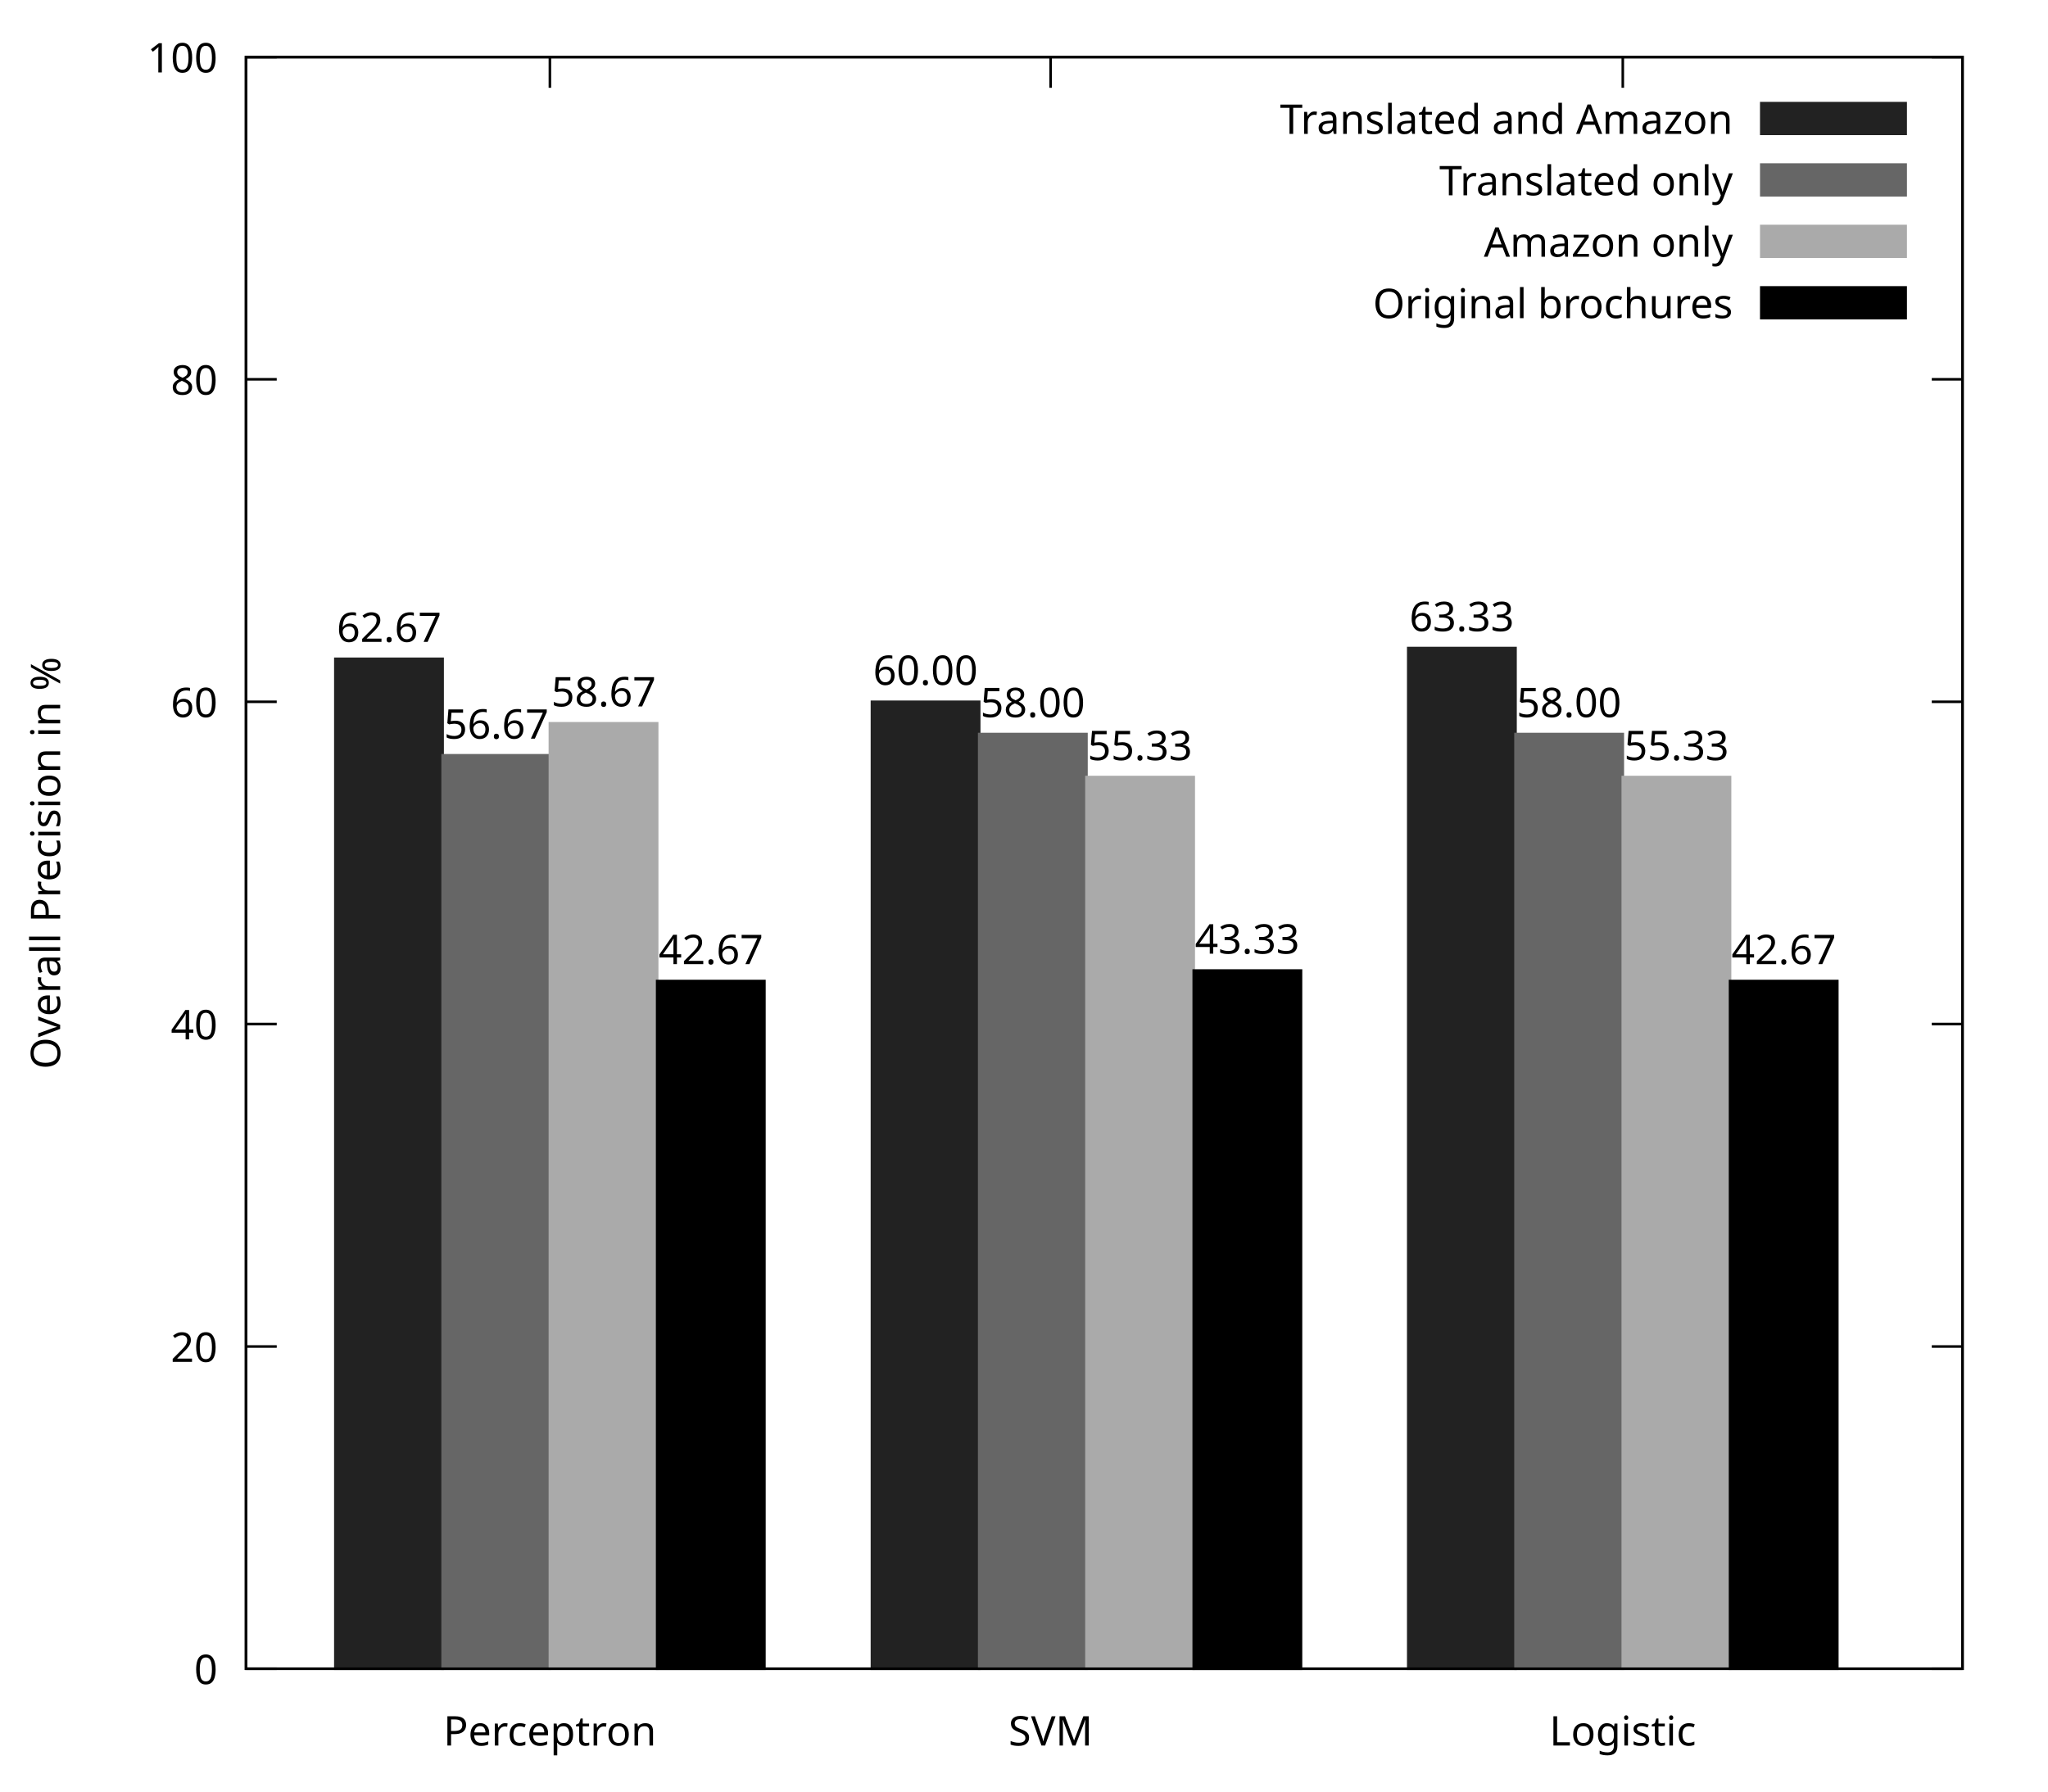
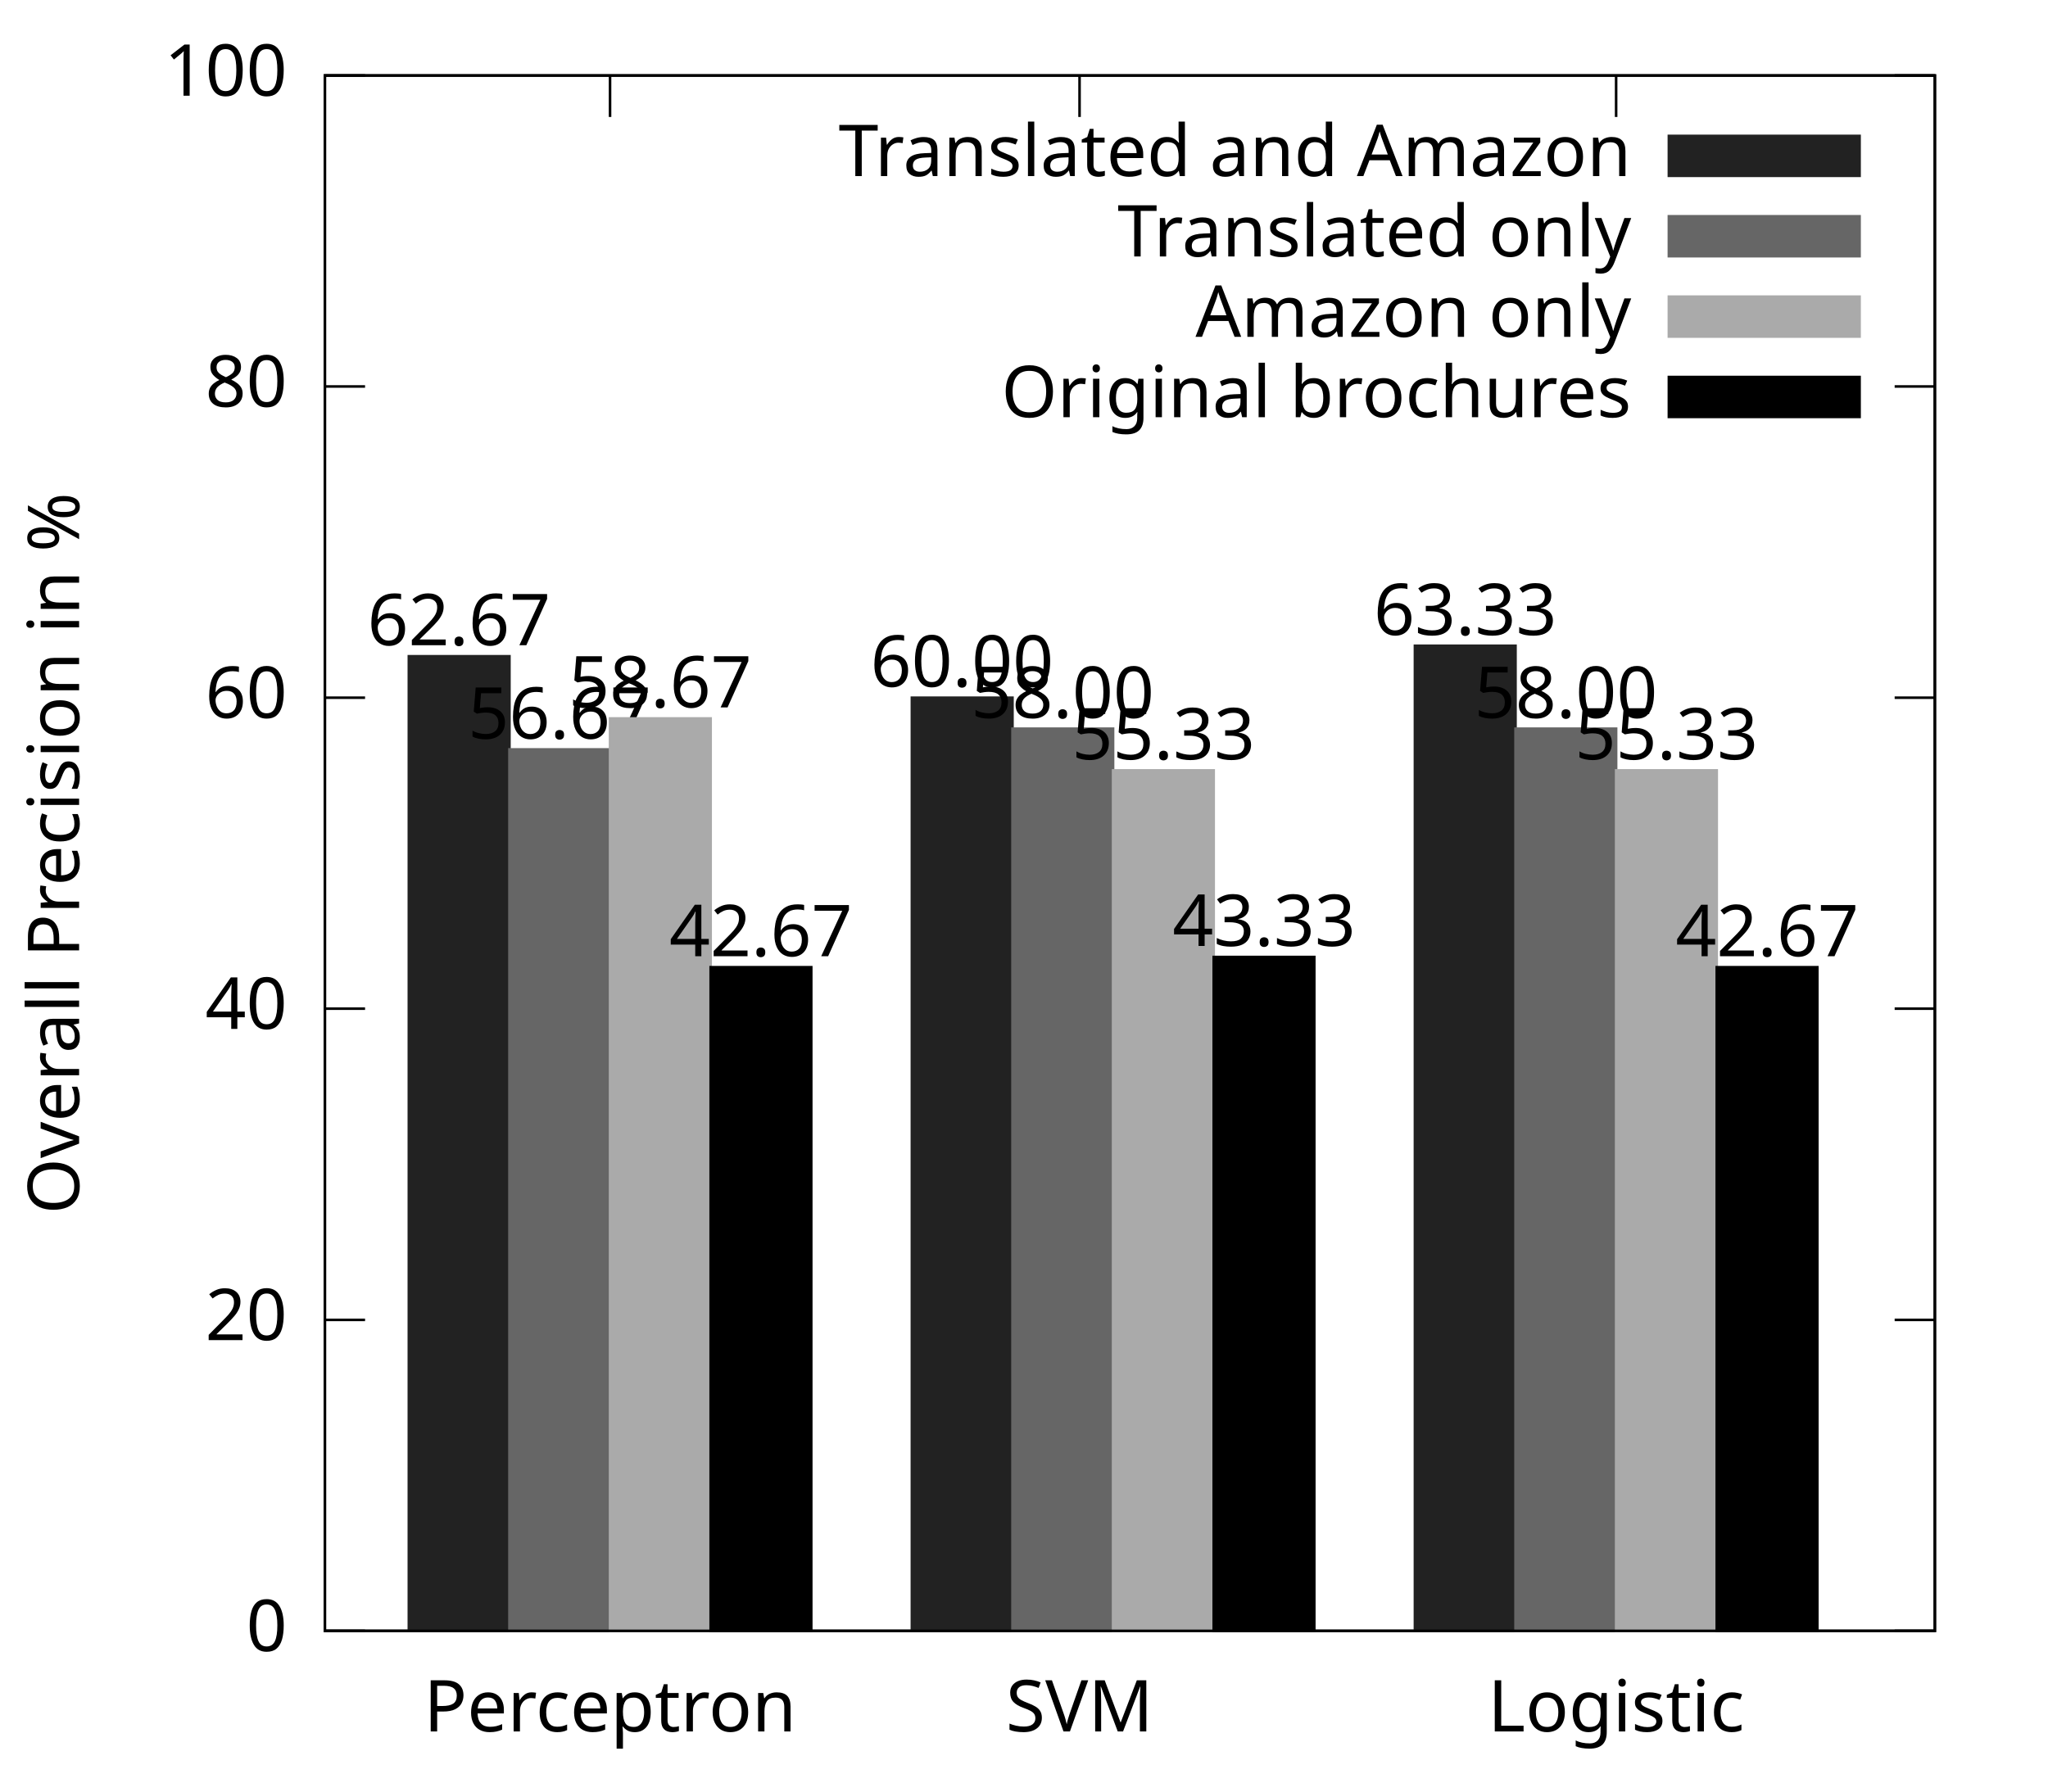
<svg xmlns="http://www.w3.org/2000/svg" xmlns:xlink="http://www.w3.org/1999/xlink" width="800" height="700" viewBox="0 0 800 700">
  <g id="gnuplot_canvas">
    <rect x="0" y="0" width="800" height="700" fill="none" />
    <defs>
      <circle id="gpDot" r="0.5" stroke-width="0.5" />
-       <path id="gpPt0" stroke-width="0.167" stroke="currentColor" d="M-1,0 h2 M0,-1 v2" />
-       <path id="gpPt1" stroke-width="0.167" stroke="currentColor" d="M-1,-1 L1,1 M1,-1 L-1,1" />
-       <path id="gpPt2" stroke-width="0.167" stroke="currentColor" d="M-1,0 L1,0 M0,-1 L0,1 M-1,-1 L1,1 M-1,1 L1,-1" />
-       <rect id="gpPt3" stroke-width="0.167" stroke="currentColor" x="-1" y="-1" width="2" height="2" />
-       <rect id="gpPt4" stroke-width="0.167" stroke="currentColor" fill="currentColor" x="-1" y="-1" width="2" height="2" />
-       <circle id="gpPt5" stroke-width="0.167" stroke="currentColor" cx="0" cy="0" r="1" />
+       <path id="gpPt0" stroke-width="0.127" stroke="currentColor" d="M-1,0 h2 M0,-1 v2" />
+       <path id="gpPt1" stroke-width="0.127" stroke="currentColor" d="M-1,-1 L1,1 M1,-1 L-1,1" />
+       <path id="gpPt2" stroke-width="0.127" stroke="currentColor" d="M-1,0 L1,0 M0,-1 L0,1 M-1,-1 L1,1 M-1,1 L1,-1" />
+       <rect id="gpPt3" stroke-width="0.127" stroke="currentColor" x="-1" y="-1" width="2" height="2" />
+       <rect id="gpPt4" stroke-width="0.127" stroke="currentColor" fill="currentColor" x="-1" y="-1" width="2" height="2" />
+       <circle id="gpPt5" stroke-width="0.127" stroke="currentColor" cx="0" cy="0" r="1" />
      <use xlink:href="#gpPt5" id="gpPt6" fill="currentColor" stroke="none" />
-       <path id="gpPt7" stroke-width="0.167" stroke="currentColor" d="M0,-1.33 L-1.33,0.67 L1.33,0.67 z" />
+       <path id="gpPt7" stroke-width="0.127" stroke="currentColor" d="M0,-1.33 L-1.33,0.67 L1.33,0.67 z" />
      <use xlink:href="#gpPt7" id="gpPt8" fill="currentColor" stroke="none" />
      <use xlink:href="#gpPt7" id="gpPt9" stroke="currentColor" transform="rotate(180)" />
      <use xlink:href="#gpPt9" id="gpPt10" fill="currentColor" stroke="none" />
      <use xlink:href="#gpPt3" id="gpPt11" stroke="currentColor" transform="rotate(45)" />
      <use xlink:href="#gpPt11" id="gpPt12" fill="currentColor" stroke="none" />
-       <path id="gpPt13" stroke-width="0.167" stroke="currentColor" d="M0,1.330 L1.265,0.411 L0.782,-1.067 L-0.782,-1.076 L-1.265,0.411 z" />
-       <use xlink:href="#gpPt13" id="gpPt14" fill="currentColor" stroke="none" />
-       <filter id="textbox" filterUnits="objectBoundingBox" x="0" y="0" height="1" width="1">
-         <feFlood flood-color="white" flood-opacity="1" result="bgnd" />
-         <feComposite in="SourceGraphic" in2="bgnd" operator="atop" />
-       </filter>
-       <filter id="greybox" filterUnits="objectBoundingBox" x="0" y="0" height="1" width="1">
-         <feFlood flood-color="lightgrey" flood-opacity="1" result="grey" />
-         <feComposite in="SourceGraphic" in2="grey" operator="atop" />
-       </filter>
    </defs>
-     <g fill="none" color="white" stroke="currentColor" stroke-width="1.00" stroke-linecap="butt" stroke-linejoin="miter">
- </g>
-     <g fill="none" color="black" stroke="currentColor" stroke-width="1.00" stroke-linecap="butt" stroke-linejoin="miter">
-       <path stroke="black" d="M96.1,652.0 L108.1,652.0 M766.6,652.0 L754.6,652.0  " />
-       <g transform="translate(85.0,658.0)" stroke="none" fill="black" font-family="Verdana" font-size="16.00" text-anchor="end">
-         <text>
-           <tspan font-family="Verdana"> 0</tspan>
-         </text>
-       </g>
-     </g>
-     <g fill="none" color="black" stroke="currentColor" stroke-width="1.00" stroke-linecap="butt" stroke-linejoin="miter">
-       <path stroke="black" d="M96.1,526.1 L108.1,526.1 M766.6,526.1 L754.6,526.1  " />
-       <g transform="translate(85.0,532.1)" stroke="none" fill="black" font-family="Verdana" font-size="16.00" text-anchor="end">
-         <text>
-           <tspan font-family="Verdana"> 20</tspan>
-         </text>
-       </g>
-     </g>
-     <g fill="none" color="black" stroke="currentColor" stroke-width="1.00" stroke-linecap="butt" stroke-linejoin="miter">
-       <path stroke="black" d="M96.1,400.1 L108.1,400.1 M766.6,400.1 L754.6,400.1  " />
-       <g transform="translate(85.0,406.1)" stroke="none" fill="black" font-family="Verdana" font-size="16.00" text-anchor="end">
-         <text>
-           <tspan font-family="Verdana"> 40</tspan>
-         </text>
-       </g>
-     </g>
-     <g fill="none" color="black" stroke="currentColor" stroke-width="1.00" stroke-linecap="butt" stroke-linejoin="miter">
-       <path stroke="black" d="M96.1,274.2 L108.1,274.2 M766.6,274.2 L754.6,274.2  " />
-       <g transform="translate(85.0,280.2)" stroke="none" fill="black" font-family="Verdana" font-size="16.00" text-anchor="end">
-         <text>
-           <tspan font-family="Verdana"> 60</tspan>
-         </text>
-       </g>
-     </g>
-     <g fill="none" color="black" stroke="currentColor" stroke-width="1.00" stroke-linecap="butt" stroke-linejoin="miter">
-       <path stroke="black" d="M96.1,148.2 L108.1,148.2 M766.6,148.2 L754.6,148.2  " />
-       <g transform="translate(85.0,154.2)" stroke="none" fill="black" font-family="Verdana" font-size="16.00" text-anchor="end">
-         <text>
-           <tspan font-family="Verdana"> 80</tspan>
-         </text>
-       </g>
-     </g>
-     <g fill="none" color="black" stroke="currentColor" stroke-width="1.00" stroke-linecap="butt" stroke-linejoin="miter">
-       <path stroke="black" d="M96.1,22.3 L108.1,22.3 M766.6,22.3 L754.6,22.3  " />
-       <g transform="translate(85.0,28.3)" stroke="none" fill="black" font-family="Verdana" font-size="16.00" text-anchor="end">
-         <text>
-           <tspan font-family="Verdana"> 100</tspan>
-         </text>
-       </g>
-     </g>
-     <g fill="none" color="black" stroke="currentColor" stroke-width="1.00" stroke-linecap="butt" stroke-linejoin="miter">
-       <path stroke="black" d="M214.8,652.0 L214.8,640.0 M214.8,22.3 L214.8,34.3  " />
-       <g transform="translate(214.8,682.0)" stroke="none" fill="black" font-family="Verdana" font-size="16.00" text-anchor="middle">
-         <text>
-           <tspan font-family="Verdana">Perceptron</tspan>
-         </text>
-       </g>
-     </g>
-     <g fill="none" color="black" stroke="currentColor" stroke-width="1.00" stroke-linecap="butt" stroke-linejoin="miter">
-       <path stroke="black" d="M410.4,652.0 L410.4,640.0 M410.4,22.3 L410.4,34.3  " />
-       <g transform="translate(410.4,682.0)" stroke="none" fill="black" font-family="Verdana" font-size="16.00" text-anchor="middle">
-         <text>
-           <tspan font-family="Verdana">SVM</tspan>
-         </text>
-       </g>
-     </g>
-     <g fill="none" color="black" stroke="currentColor" stroke-width="1.00" stroke-linecap="butt" stroke-linejoin="miter">
-       <path stroke="black" d="M633.9,652.0 L633.9,640.0 M633.9,22.3 L633.9,34.3  " />
-       <g transform="translate(633.9,682.0)" stroke="none" fill="black" font-family="Verdana" font-size="16.00" text-anchor="middle">
-         <text>
-           <tspan font-family="Verdana">Logistic</tspan>
-         </text>
-       </g>
-     </g>
-     <g fill="none" color="black" stroke="currentColor" stroke-width="1.00" stroke-linecap="butt" stroke-linejoin="miter">
- </g>
-     <g fill="none" color="black" stroke="currentColor" stroke-width="1.00" stroke-linecap="butt" stroke-linejoin="miter">
-       <path stroke="black" d="M96.1,22.3 L96.1,652.0 L766.6,652.0 L766.6,22.3 L96.1,22.3 Z  " />
-     </g>
-     <g fill="none" color="black" stroke="currentColor" stroke-width="1.00" stroke-linecap="butt" stroke-linejoin="miter">
-       <g transform="translate(23.5,337.2) rotate(270)" stroke="none" fill="black" font-family="Verdana" font-size="16.00" text-anchor="middle">
-         <text>
-           <tspan font-family="Verdana">Overall Precision in %</tspan>
-         </text>
-       </g>
-     </g>
-     <g fill="none" color="black" stroke="currentColor" stroke-width="1.00" stroke-linecap="butt" stroke-linejoin="miter">
- </g>
+     <g style="fill:none; color:white; stroke:currentColor; stroke-width:1.00; stroke-linecap:butt; stroke-linejoin:miter">
+ </g>
+     <g style="fill:none; color:black; stroke:currentColor; stroke-width:1.00; stroke-linecap:butt; stroke-linejoin:miter">
+       <path stroke="black" d="M126.9,637.2 L142.6,637.2 M755.8,637.2 L740.1,637.2  h0.01" />
+       <g transform="translate(112.2,645.1)" style="stroke:none; fill:black; font-family:Verdana; font-size:21.00pt; text-anchor:end">
+         <text> 0</text>
+       </g>
+       <path stroke="black" d="M126.9,515.7 L142.6,515.7 M755.8,515.7 L740.1,515.7  h0.01" />
+       <g transform="translate(112.2,523.6)" style="stroke:none; fill:black; font-family:Verdana; font-size:21.00pt; text-anchor:end">
+         <text> 20</text>
+       </g>
+       <path stroke="black" d="M126.9,394.1 L142.6,394.1 M755.8,394.1 L740.1,394.1  h0.01" />
+       <g transform="translate(112.2,402.0)" style="stroke:none; fill:black; font-family:Verdana; font-size:21.00pt; text-anchor:end">
+         <text> 40</text>
+       </g>
+       <path stroke="black" d="M126.9,272.6 L142.6,272.6 M755.8,272.6 L740.1,272.6  h0.01" />
+       <g transform="translate(112.2,280.5)" style="stroke:none; fill:black; font-family:Verdana; font-size:21.00pt; text-anchor:end">
+         <text> 60</text>
+       </g>
+       <path stroke="black" d="M126.9,151.0 L142.6,151.0 M755.8,151.0 L740.1,151.0  h0.01" />
+       <g transform="translate(112.2,158.9)" style="stroke:none; fill:black; font-family:Verdana; font-size:21.00pt; text-anchor:end">
+         <text> 80</text>
+       </g>
+       <path stroke="black" d="M126.9,29.5 L142.6,29.5 M755.8,29.5 L740.1,29.5  h0.01" />
+       <g transform="translate(112.2,37.4)" style="stroke:none; fill:black; font-family:Verdana; font-size:21.00pt; text-anchor:end">
+         <text> 100</text>
+       </g>
+       <path stroke="black" d="M238.3,637.2 L238.3,621.5 M238.3,29.5 L238.3,45.2  h0.01" />
+       <g transform="translate(238.3,676.5)" style="stroke:none; fill:black; font-family:Verdana; font-size:21.00pt; text-anchor:middle">
+         <text>Perceptron</text>
+       </g>
+       <path stroke="black" d="M421.7,637.2 L421.7,621.5 M421.7,29.5 L421.7,45.2  h0.01" />
+       <g transform="translate(421.7,676.5)" style="stroke:none; fill:black; font-family:Verdana; font-size:21.00pt; text-anchor:middle">
+         <text>SVM</text>
+       </g>
+       <path stroke="black" d="M631.3,637.2 L631.3,621.5 M631.3,29.5 L631.3,45.2  h0.01" />
+       <g transform="translate(631.3,676.5)" style="stroke:none; fill:black; font-family:Verdana; font-size:21.00pt; text-anchor:middle">
+         <text>Logistic</text>
+       </g>
+       <path stroke="black" d="M126.9,29.5 L126.9,637.2 L755.8,637.2 L755.8,29.5 L126.9,29.5 Z  h0.01" />
+       <g transform="translate(30.9,333.4) rotate(270)" style="stroke:none; fill:black; font-family:Verdana; font-size:21.00pt; text-anchor:middle">
+         <text>Overall Precision in %</text>
+       </g>
+     </g>
    <g id="gnuplot_plot_1">
-       <g fill="none" color="black" stroke="currentColor" stroke-width="1.00" stroke-linecap="butt" stroke-linejoin="miter">
-         <g transform="translate(676.9,52.3)" stroke="none" fill="black" font-family="Verdana" font-size="16.00" text-anchor="end">
-           <text>
-             <tspan font-family="Verdana">Translated and Amazon</tspan>
-           </text>
-         </g>
-       </g>
-       <g fill="none" color="black" stroke="currentColor" stroke-width="1.00" stroke-linecap="butt" stroke-linejoin="miter">
-         <g stroke="none" shape-rendering="crispEdges">
-           <polygon fill="rgb( 34,  34,  34)" points="688.0,52.3 744.4,52.3 744.4,40.3 688.0,40.3 " />
-         </g>
-         <path stroke="rgb( 34,  34,  34)" d="M688.0,52.3 L744.4,52.3 L744.4,40.3 L688.0,40.3 L688.0,52.3 Z  " />
-       </g>
-       <g fill="none" color="black" stroke="currentColor" stroke-width="1.00" stroke-linecap="butt" stroke-linejoin="miter">
-         <g stroke="none" shape-rendering="crispEdges">
-           <polygon fill="rgb( 34,  34,  34)" points="131.0,652.0 173.0,652.0 173.0,257.3 131.0,257.3 " />
-         </g>
-         <path stroke="rgb( 34,  34,  34)" d="M131.0,652.0 L131.0,257.4 L172.9,257.4 L172.9,652.0 L131.0,652.0 Z  " />
-         <g stroke="none" shape-rendering="crispEdges">
-           <polygon fill="rgb( 34,  34,  34)" points="340.6,652.0 382.6,652.0 382.6,274.1 340.6,274.1 " />
-         </g>
-         <path stroke="rgb( 34,  34,  34)" d="M340.6,652.0 L340.6,274.2 L382.5,274.2 L382.5,652.0 L340.6,652.0 Z  " />
-         <g stroke="none" shape-rendering="crispEdges">
-           <polygon fill="rgb( 34,  34,  34)" points="550.1,652.0 592.1,652.0 592.1,253.1 550.1,253.1 " />
-         </g>
-         <path stroke="rgb( 34,  34,  34)" d="M550.1,652.0 L550.1,253.2 L592.0,253.2 L592.0,652.0 L550.1,652.0 Z  " />
+       <g style="fill:none; color:red; stroke:currentColor; stroke-width:1.00; stroke-linecap:butt; stroke-linejoin:miter">
+         <g transform="translate(637.2,68.8)" style="stroke:none; fill:black; font-family:Verdana; font-size:21.00pt; text-anchor:end">
+           <text>Translated and Amazon</text>
+         </g>
+         <g style="stroke:none; shape-rendering:crispEdges">
+           <polygon fill="rgb( 34,  34,  34)" points="651.9,68.7 726.4,68.7 726.4,53.0 651.9,53.0 " />
+         </g>
+         <path stroke="rgb( 34,  34,  34)" d="M651.9,68.7 L726.4,68.7 L726.4,53.1 L651.9,53.1 L651.9,68.7 Z  h0.01" />
+         <g style="stroke:none; shape-rendering:crispEdges">
+           <polygon fill="rgb( 34,  34,  34)" points="159.7,637.2 199.1,637.2 199.1,256.3 159.7,256.3 " />
+         </g>
+         <path stroke="rgb( 34,  34,  34)" d="M159.7,637.2 L159.7,256.4 L199.0,256.4 L199.0,637.2 L159.7,637.2 Z  h0.01" />
+         <g style="stroke:none; shape-rendering:crispEdges">
+           <polygon fill="rgb( 34,  34,  34)" points="356.2,637.2 395.6,637.2 395.6,272.5 356.2,272.5 " />
+         </g>
+         <path stroke="rgb( 34,  34,  34)" d="M356.2,637.2 L356.2,272.6 L395.5,272.6 L395.5,637.2 L356.2,637.2 Z  h0.01" />
+         <g style="stroke:none; shape-rendering:crispEdges">
+           <polygon fill="rgb( 34,  34,  34)" points="552.7,637.2 592.1,637.2 592.1,252.2 552.7,252.2 " />
+         </g>
+         <path stroke="rgb( 34,  34,  34)" d="M552.7,637.2 L552.7,252.3 L592.0,252.3 L592.0,637.2 L552.7,637.2 Z  h0.01" />
      </g>
    </g>
    <g id="gnuplot_plot_2">
-       <g fill="none" color="black" stroke="currentColor" stroke-width="1.00" stroke-linecap="butt" stroke-linejoin="miter">
-         <g transform="translate(152.0,250.8)" stroke="none" fill="black" font-family="Verdana" font-size="16.00" text-anchor="middle">
-           <text>
-             <tspan font-family="Verdana">62.67</tspan>
-           </text>
-         </g>
-         <g transform="translate(361.5,267.6)" stroke="none" fill="black" font-family="Verdana" font-size="16.00" text-anchor="middle">
-           <text>
-             <tspan font-family="Verdana">60.00</tspan>
-           </text>
-         </g>
-         <g transform="translate(571.0,246.6)" stroke="none" fill="black" font-family="Verdana" font-size="16.00" text-anchor="middle">
-           <text>
-             <tspan font-family="Verdana">63.33</tspan>
-           </text>
+       <g style="fill:none; color:green; stroke:currentColor; stroke-width:1.00; stroke-linecap:butt; stroke-linejoin:miter">
+ </g>
+       <g style="fill:none; color:black; stroke:currentColor; stroke-width:1.00; stroke-linecap:butt; stroke-linejoin:miter">
+         <g transform="translate(179.3,252.1)" style="stroke:none; fill:black; font-family:Verdana; font-size:21.00pt; text-anchor:middle">
+           <text>62.67</text>
+         </g>
+         <g transform="translate(375.8,268.3)" style="stroke:none; fill:black; font-family:Verdana; font-size:21.00pt; text-anchor:middle">
+           <text>60.00</text>
+         </g>
+         <g transform="translate(572.4,248.1)" style="stroke:none; fill:black; font-family:Verdana; font-size:21.00pt; text-anchor:middle">
+           <text>63.33</text>
        </g>
      </g>
    </g>
    <g id="gnuplot_plot_3">
-       <g fill="none" color="black" stroke="currentColor" stroke-width="1.00" stroke-linecap="butt" stroke-linejoin="miter">
-         <g transform="translate(676.9,76.3)" stroke="none" fill="black" font-family="Verdana" font-size="16.00" text-anchor="end">
-           <text>
-             <tspan font-family="Verdana">Translated only</tspan>
-           </text>
-         </g>
-       </g>
-       <g fill="none" color="black" stroke="currentColor" stroke-width="1.00" stroke-linecap="butt" stroke-linejoin="miter">
-         <g stroke="none" shape-rendering="crispEdges">
-           <polygon fill="rgb(102, 102, 102)" points="688.0,76.3 744.4,76.3 744.4,64.3 688.0,64.3 " />
-         </g>
-         <path stroke="rgb(102, 102, 102)" d="M688.0,76.3 L744.4,76.3 L744.4,64.3 L688.0,64.3 L688.0,76.3 Z  " />
-       </g>
-       <g fill="none" color="black" stroke="currentColor" stroke-width="1.00" stroke-linecap="butt" stroke-linejoin="miter">
-         <g stroke="none" shape-rendering="crispEdges">
-           <polygon fill="rgb(102, 102, 102)" points="172.9,652.0 214.9,652.0 214.9,295.0 172.9,295.0 " />
-         </g>
-         <path stroke="rgb(102, 102, 102)" d="M172.9,652.0 L172.9,295.1 L214.8,295.1 L214.8,652.0 L172.9,652.0 Z  " />
-         <g stroke="none" shape-rendering="crispEdges">
-           <polygon fill="rgb(102, 102, 102)" points="382.5,652.0 424.5,652.0 424.5,286.7 382.5,286.7 " />
-         </g>
-         <path stroke="rgb(102, 102, 102)" d="M382.5,652.0 L382.5,286.8 L424.4,286.8 L424.4,652.0 L382.5,652.0 Z  " />
-         <g stroke="none" shape-rendering="crispEdges">
-           <polygon fill="rgb(102, 102, 102)" points="592.0,652.0 634.0,652.0 634.0,286.7 592.0,286.7 " />
-         </g>
-         <path stroke="rgb(102, 102, 102)" d="M592.0,652.0 L592.0,286.8 L633.9,286.8 L633.9,652.0 L592.0,652.0 Z  " />
+       <g style="fill:none; color:blue; stroke:currentColor; stroke-width:1.00; stroke-linecap:butt; stroke-linejoin:miter">
+         <g transform="translate(637.2,100.2)" style="stroke:none; fill:black; font-family:Verdana; font-size:21.00pt; text-anchor:end">
+           <text>Translated only</text>
+         </g>
+         <g style="stroke:none; shape-rendering:crispEdges">
+           <polygon fill="rgb(102, 102, 102)" points="651.9,100.1 726.4,100.1 726.4,84.4 651.9,84.4 " />
+         </g>
+         <path stroke="rgb(102, 102, 102)" d="M651.9,100.1 L726.4,100.1 L726.4,84.5 L651.9,84.5 L651.9,100.1 Z  h0.01" />
+         <g style="stroke:none; shape-rendering:crispEdges">
+           <polygon fill="rgb(102, 102, 102)" points="199.0,637.2 238.4,637.2 238.4,292.7 199.0,292.7 " />
+         </g>
+         <path stroke="rgb(102, 102, 102)" d="M199.0,637.2 L199.0,292.8 L238.3,292.8 L238.3,637.2 L199.0,637.2 Z  h0.01" />
+         <g style="stroke:none; shape-rendering:crispEdges">
+           <polygon fill="rgb(102, 102, 102)" points="395.5,637.2 434.9,637.2 434.9,284.6 395.5,284.6 " />
+         </g>
+         <path stroke="rgb(102, 102, 102)" d="M395.5,637.2 L395.5,284.7 L434.8,284.7 L434.8,637.2 L395.5,637.2 Z  h0.01" />
+         <g style="stroke:none; shape-rendering:crispEdges">
+           <polygon fill="rgb(102, 102, 102)" points="592.0,637.2 631.4,637.2 631.4,284.6 592.0,284.6 " />
+         </g>
+         <path stroke="rgb(102, 102, 102)" d="M592.0,637.2 L592.0,284.7 L631.3,284.7 L631.3,637.2 L592.0,637.2 Z  h0.01" />
      </g>
    </g>
    <g id="gnuplot_plot_4">
-       <g fill="none" color="black" stroke="currentColor" stroke-width="1.00" stroke-linecap="butt" stroke-linejoin="miter">
-         <g transform="translate(193.9,288.6)" stroke="none" fill="black" font-family="Verdana" font-size="16.00" text-anchor="middle">
-           <text>
-             <tspan font-family="Verdana">56.67</tspan>
-           </text>
-         </g>
-         <g transform="translate(403.4,280.2)" stroke="none" fill="black" font-family="Verdana" font-size="16.00" text-anchor="middle">
-           <text>
-             <tspan font-family="Verdana">58.00</tspan>
-           </text>
-         </g>
-         <g transform="translate(612.9,280.2)" stroke="none" fill="black" font-family="Verdana" font-size="16.00" text-anchor="middle">
-           <text>
-             <tspan font-family="Verdana">58.00</tspan>
-           </text>
+       <g style="fill:none; color:cyan; stroke:currentColor; stroke-width:1.00; stroke-linecap:butt; stroke-linejoin:miter">
+ </g>
+       <g style="fill:none; color:black; stroke:currentColor; stroke-width:1.00; stroke-linecap:butt; stroke-linejoin:miter">
+         <g transform="translate(218.6,288.6)" style="stroke:none; fill:black; font-family:Verdana; font-size:21.00pt; text-anchor:middle">
+           <text>56.67</text>
+         </g>
+         <g transform="translate(415.1,280.5)" style="stroke:none; fill:black; font-family:Verdana; font-size:21.00pt; text-anchor:middle">
+           <text>58.00</text>
+         </g>
+         <g transform="translate(611.7,280.5)" style="stroke:none; fill:black; font-family:Verdana; font-size:21.00pt; text-anchor:middle">
+           <text>58.00</text>
        </g>
      </g>
    </g>
    <g id="gnuplot_plot_5">
-       <g fill="none" color="black" stroke="currentColor" stroke-width="1.00" stroke-linecap="butt" stroke-linejoin="miter">
-         <g transform="translate(676.9,100.3)" stroke="none" fill="black" font-family="Verdana" font-size="16.00" text-anchor="end">
-           <text>
-             <tspan font-family="Verdana">Amazon only</tspan>
-           </text>
-         </g>
-       </g>
-       <g fill="none" color="black" stroke="currentColor" stroke-width="1.00" stroke-linecap="butt" stroke-linejoin="miter">
-         <g stroke="none" shape-rendering="crispEdges">
-           <polygon fill="rgb(170, 170, 170)" points="688.0,100.3 744.4,100.3 744.4,88.3 688.0,88.3 " />
-         </g>
-         <path stroke="rgb(170, 170, 170)" d="M688.0,100.3 L744.4,100.3 L744.4,88.3 L688.0,88.3 L688.0,100.3 Z  " />
-       </g>
-       <g fill="none" color="black" stroke="currentColor" stroke-width="1.00" stroke-linecap="butt" stroke-linejoin="miter">
-         <g stroke="none" shape-rendering="crispEdges">
-           <polygon fill="rgb(170, 170, 170)" points="214.8,652.0 256.8,652.0 256.8,282.5 214.8,282.5 " />
-         </g>
-         <path stroke="rgb(170, 170, 170)" d="M214.8,652.0 L214.8,282.6 L256.7,282.6 L256.7,652.0 L214.8,652.0 Z  " />
-         <g stroke="none" shape-rendering="crispEdges">
-           <polygon fill="rgb(170, 170, 170)" points="424.4,652.0 466.4,652.0 466.4,303.5 424.4,303.5 " />
-         </g>
-         <path stroke="rgb(170, 170, 170)" d="M424.4,652.0 L424.4,303.6 L466.3,303.6 L466.3,652.0 L424.4,652.0 Z  " />
-         <g stroke="none" shape-rendering="crispEdges">
-           <polygon fill="rgb(170, 170, 170)" points="633.9,652.0 675.9,652.0 675.9,303.5 633.9,303.5 " />
-         </g>
-         <path stroke="rgb(170, 170, 170)" d="M633.9,652.0 L633.9,303.6 L675.8,303.6 L675.8,652.0 L633.9,652.0 Z  " />
+       <g style="fill:none; color:#157545; stroke:currentColor; stroke-width:1.00; stroke-linecap:butt; stroke-linejoin:miter">
+         <g transform="translate(637.2,131.6)" style="stroke:none; fill:black; font-family:Verdana; font-size:21.00pt; text-anchor:end">
+           <text>Amazon only</text>
+         </g>
+         <g style="stroke:none; shape-rendering:crispEdges">
+           <polygon fill="rgb(170, 170, 170)" points="651.9,131.5 726.4,131.5 726.4,115.8 651.9,115.8 " />
+         </g>
+         <path stroke="rgb(170, 170, 170)" d="M651.9,131.5 L726.4,131.5 L726.4,115.9 L651.9,115.9 L651.9,131.5 Z  h0.01" />
+         <g style="stroke:none; shape-rendering:crispEdges">
+           <polygon fill="rgb(170, 170, 170)" points="238.3,637.2 277.7,637.2 277.7,280.6 238.3,280.6 " />
+         </g>
+         <path stroke="rgb(170, 170, 170)" d="M238.3,637.2 L238.3,280.7 L277.6,280.7 L277.6,637.2 L238.3,637.2 Z  h0.01" />
+         <g style="stroke:none; shape-rendering:crispEdges">
+           <polygon fill="rgb(170, 170, 170)" points="434.8,637.2 474.2,637.2 474.2,300.9 434.8,300.9 " />
+         </g>
+         <path stroke="rgb(170, 170, 170)" d="M434.8,637.2 L434.8,301.0 L474.1,301.0 L474.1,637.2 L434.8,637.2 Z  h0.01" />
+         <g style="stroke:none; shape-rendering:crispEdges">
+           <polygon fill="rgb(170, 170, 170)" points="631.3,637.2 670.7,637.2 670.7,300.9 631.3,300.9 " />
+         </g>
+         <path stroke="rgb(170, 170, 170)" d="M631.3,637.2 L631.3,301.0 L670.6,301.0 L670.6,637.2 L631.3,637.2 Z  h0.01" />
      </g>
    </g>
    <g id="gnuplot_plot_6">
-       <g fill="none" color="black" stroke="currentColor" stroke-width="1.00" stroke-linecap="butt" stroke-linejoin="miter">
-         <g transform="translate(235.8,276.0)" stroke="none" fill="black" font-family="Verdana" font-size="16.00" text-anchor="middle">
-           <text>
-             <tspan font-family="Verdana">58.67</tspan>
-           </text>
-         </g>
-         <g transform="translate(445.3,297.0)" stroke="none" fill="black" font-family="Verdana" font-size="16.00" text-anchor="middle">
-           <text>
-             <tspan font-family="Verdana">55.33</tspan>
-           </text>
-         </g>
-         <g transform="translate(654.9,297.0)" stroke="none" fill="black" font-family="Verdana" font-size="16.00" text-anchor="middle">
-           <text>
-             <tspan font-family="Verdana">55.33</tspan>
-           </text>
+       <g style="fill:none; color:#000094; stroke:currentColor; stroke-width:1.00; stroke-linecap:butt; stroke-linejoin:miter">
+ </g>
+       <g style="fill:none; color:black; stroke:currentColor; stroke-width:1.00; stroke-linecap:butt; stroke-linejoin:miter">
+         <g transform="translate(257.9,276.4)" style="stroke:none; fill:black; font-family:Verdana; font-size:21.00pt; text-anchor:middle">
+           <text>58.67</text>
+         </g>
+         <g transform="translate(454.5,296.7)" style="stroke:none; fill:black; font-family:Verdana; font-size:21.00pt; text-anchor:middle">
+           <text>55.33</text>
+         </g>
+         <g transform="translate(651.0,296.7)" style="stroke:none; fill:black; font-family:Verdana; font-size:21.00pt; text-anchor:middle">
+           <text>55.33</text>
        </g>
      </g>
    </g>
    <g id="gnuplot_plot_7">
-       <g fill="none" color="black" stroke="currentColor" stroke-width="1.00" stroke-linecap="butt" stroke-linejoin="miter">
-         <g transform="translate(676.9,124.3)" stroke="none" fill="black" font-family="Verdana" font-size="16.00" text-anchor="end">
-           <text>
-             <tspan font-family="Verdana">Original brochures</tspan>
-           </text>
-         </g>
-       </g>
-       <g fill="none" color="black" stroke="currentColor" stroke-width="1.00" stroke-linecap="butt" stroke-linejoin="miter">
-         <g stroke="none" shape-rendering="crispEdges">
-           <polygon fill="rgb(  0,   0,   0)" points="688.0,124.3 744.4,124.3 744.4,112.3 688.0,112.3 " />
-         </g>
-         <path stroke="rgb(  0,   0,   0)" d="M688.0,124.3 L744.4,124.3 L744.4,112.3 L688.0,112.3 L688.0,124.3 Z  " />
-       </g>
-       <g fill="none" color="black" stroke="currentColor" stroke-width="1.00" stroke-linecap="butt" stroke-linejoin="miter">
-         <g stroke="none" shape-rendering="crispEdges">
-           <polygon fill="rgb(  0,   0,   0)" points="256.7,652.0 298.7,652.0 298.7,383.2 256.7,383.2 " />
-         </g>
-         <path stroke="rgb(  0,   0,   0)" d="M256.7,652.0 L256.7,383.3 L298.6,383.3 L298.6,652.0 L256.7,652.0 Z  " />
-         <g stroke="none" shape-rendering="crispEdges">
-           <polygon fill="rgb(  0,   0,   0)" points="466.3,652.0 508.3,652.0 508.3,379.1 466.3,379.1 " />
-         </g>
-         <path stroke="rgb(  0,   0,   0)" d="M466.3,652.0 L466.3,379.2 L508.2,379.2 L508.2,652.0 L466.3,652.0 Z  " />
-         <g stroke="none" shape-rendering="crispEdges">
-           <polygon fill="rgb(  0,   0,   0)" points="675.8,652.0 717.8,652.0 717.8,383.2 675.8,383.2 " />
-         </g>
-         <path stroke="rgb(  0,   0,   0)" d="M675.8,652.0 L675.8,383.3 L717.7,383.3 L717.7,652.0 L675.8,652.0 Z  " />
+       <g style="fill:none; color:#FF9900; stroke:currentColor; stroke-width:1.00; stroke-linecap:butt; stroke-linejoin:miter">
+         <g transform="translate(637.2,163.0)" style="stroke:none; fill:black; font-family:Verdana; font-size:21.00pt; text-anchor:end">
+           <text>Original brochures</text>
+         </g>
+         <g style="stroke:none; shape-rendering:crispEdges">
+           <polygon fill="rgb(  0,   0,   0)" points="651.9,162.9 726.4,162.9 726.4,147.2 651.9,147.2 " />
+         </g>
+         <path stroke="rgb(  0,   0,   0)" d="M651.9,162.9 L726.4,162.9 L726.4,147.3 L651.9,147.3 L651.9,162.9 Z  h0.01" />
+         <g style="stroke:none; shape-rendering:crispEdges">
+           <polygon fill="rgb(  0,   0,   0)" points="277.6,637.2 317.0,637.2 317.0,377.8 277.6,377.8 " />
+         </g>
+         <path stroke="rgb(  0,   0,   0)" d="M277.6,637.2 L277.6,377.9 L316.9,377.9 L316.9,637.2 L277.6,637.2 Z  h0.01" />
+         <g style="stroke:none; shape-rendering:crispEdges">
+           <polygon fill="rgb(  0,   0,   0)" points="474.1,637.2 513.5,637.2 513.5,373.8 474.1,373.8 " />
+         </g>
+         <path stroke="rgb(  0,   0,   0)" d="M474.1,637.2 L474.1,373.9 L513.4,373.9 L513.4,637.2 L474.1,637.2 Z  h0.01" />
+         <g style="stroke:none; shape-rendering:crispEdges">
+           <polygon fill="rgb(  0,   0,   0)" points="670.6,637.2 710.0,637.2 710.0,377.8 670.6,377.8 " />
+         </g>
+         <path stroke="rgb(  0,   0,   0)" d="M670.6,637.2 L670.6,377.9 L709.9,377.9 L709.9,637.2 L670.6,637.2 Z  h0.01" />
      </g>
    </g>
    <g id="gnuplot_plot_8">
-       <g fill="none" color="black" stroke="currentColor" stroke-width="1.00" stroke-linecap="butt" stroke-linejoin="miter">
-         <g transform="translate(277.7,376.7)" stroke="none" fill="black" font-family="Verdana" font-size="16.00" text-anchor="middle">
-           <text>
-             <tspan font-family="Verdana">42.67</tspan>
-           </text>
-         </g>
-         <g transform="translate(487.2,372.6)" stroke="none" fill="black" font-family="Verdana" font-size="16.00" text-anchor="middle">
-           <text>
-             <tspan font-family="Verdana">43.33</tspan>
-           </text>
-         </g>
-         <g transform="translate(696.8,376.7)" stroke="none" fill="black" font-family="Verdana" font-size="16.00" text-anchor="middle">
-           <text>
-             <tspan font-family="Verdana">42.67</tspan>
-           </text>
-         </g>
-       </g>
-     </g>
-     <g fill="none" color="white" stroke="black" stroke-width="2.00" stroke-linecap="butt" stroke-linejoin="miter">
- </g>
-     <g fill="none" color="black" stroke="currentColor" stroke-width="2.00" stroke-linecap="butt" stroke-linejoin="miter">
- </g>
-     <g fill="none" color="black" stroke="black" stroke-width="1.00" stroke-linecap="butt" stroke-linejoin="miter">
- </g>
-     <g fill="none" color="black" stroke="currentColor" stroke-width="1.00" stroke-linecap="butt" stroke-linejoin="miter">
-       <path stroke="black" d="M96.1,22.3 L96.1,652.0 L766.6,652.0 L766.6,22.3 L96.1,22.3 Z  " />
-     </g>
-     <g fill="none" color="black" stroke="currentColor" stroke-width="1.00" stroke-linecap="butt" stroke-linejoin="miter">
- </g>
+       <g style="fill:none; color:#0099A1; stroke:currentColor; stroke-width:1.00; stroke-linecap:butt; stroke-linejoin:miter">
+ </g>
+       <g style="fill:none; color:black; stroke:currentColor; stroke-width:1.00; stroke-linecap:butt; stroke-linejoin:miter">
+         <g transform="translate(297.2,373.6)" style="stroke:none; fill:black; font-family:Verdana; font-size:21.00pt; text-anchor:middle">
+           <text>42.67</text>
+         </g>
+         <g transform="translate(493.8,369.6)" style="stroke:none; fill:black; font-family:Verdana; font-size:21.00pt; text-anchor:middle">
+           <text>43.33</text>
+         </g>
+         <g transform="translate(690.3,373.6)" style="stroke:none; fill:black; font-family:Verdana; font-size:21.00pt; text-anchor:middle">
+           <text>42.67</text>
+         </g>
+       </g>
+     </g>
+     <g style="fill:none; color:black; stroke:currentColor; stroke-width:1.00; stroke-linecap:butt; stroke-linejoin:miter">
+       <path stroke="black" d="M126.9,29.5 L126.9,637.2 L755.8,637.2 L755.8,29.5 L126.9,29.5 Z  h0.01" />
+     </g>
  </g>
</svg>
